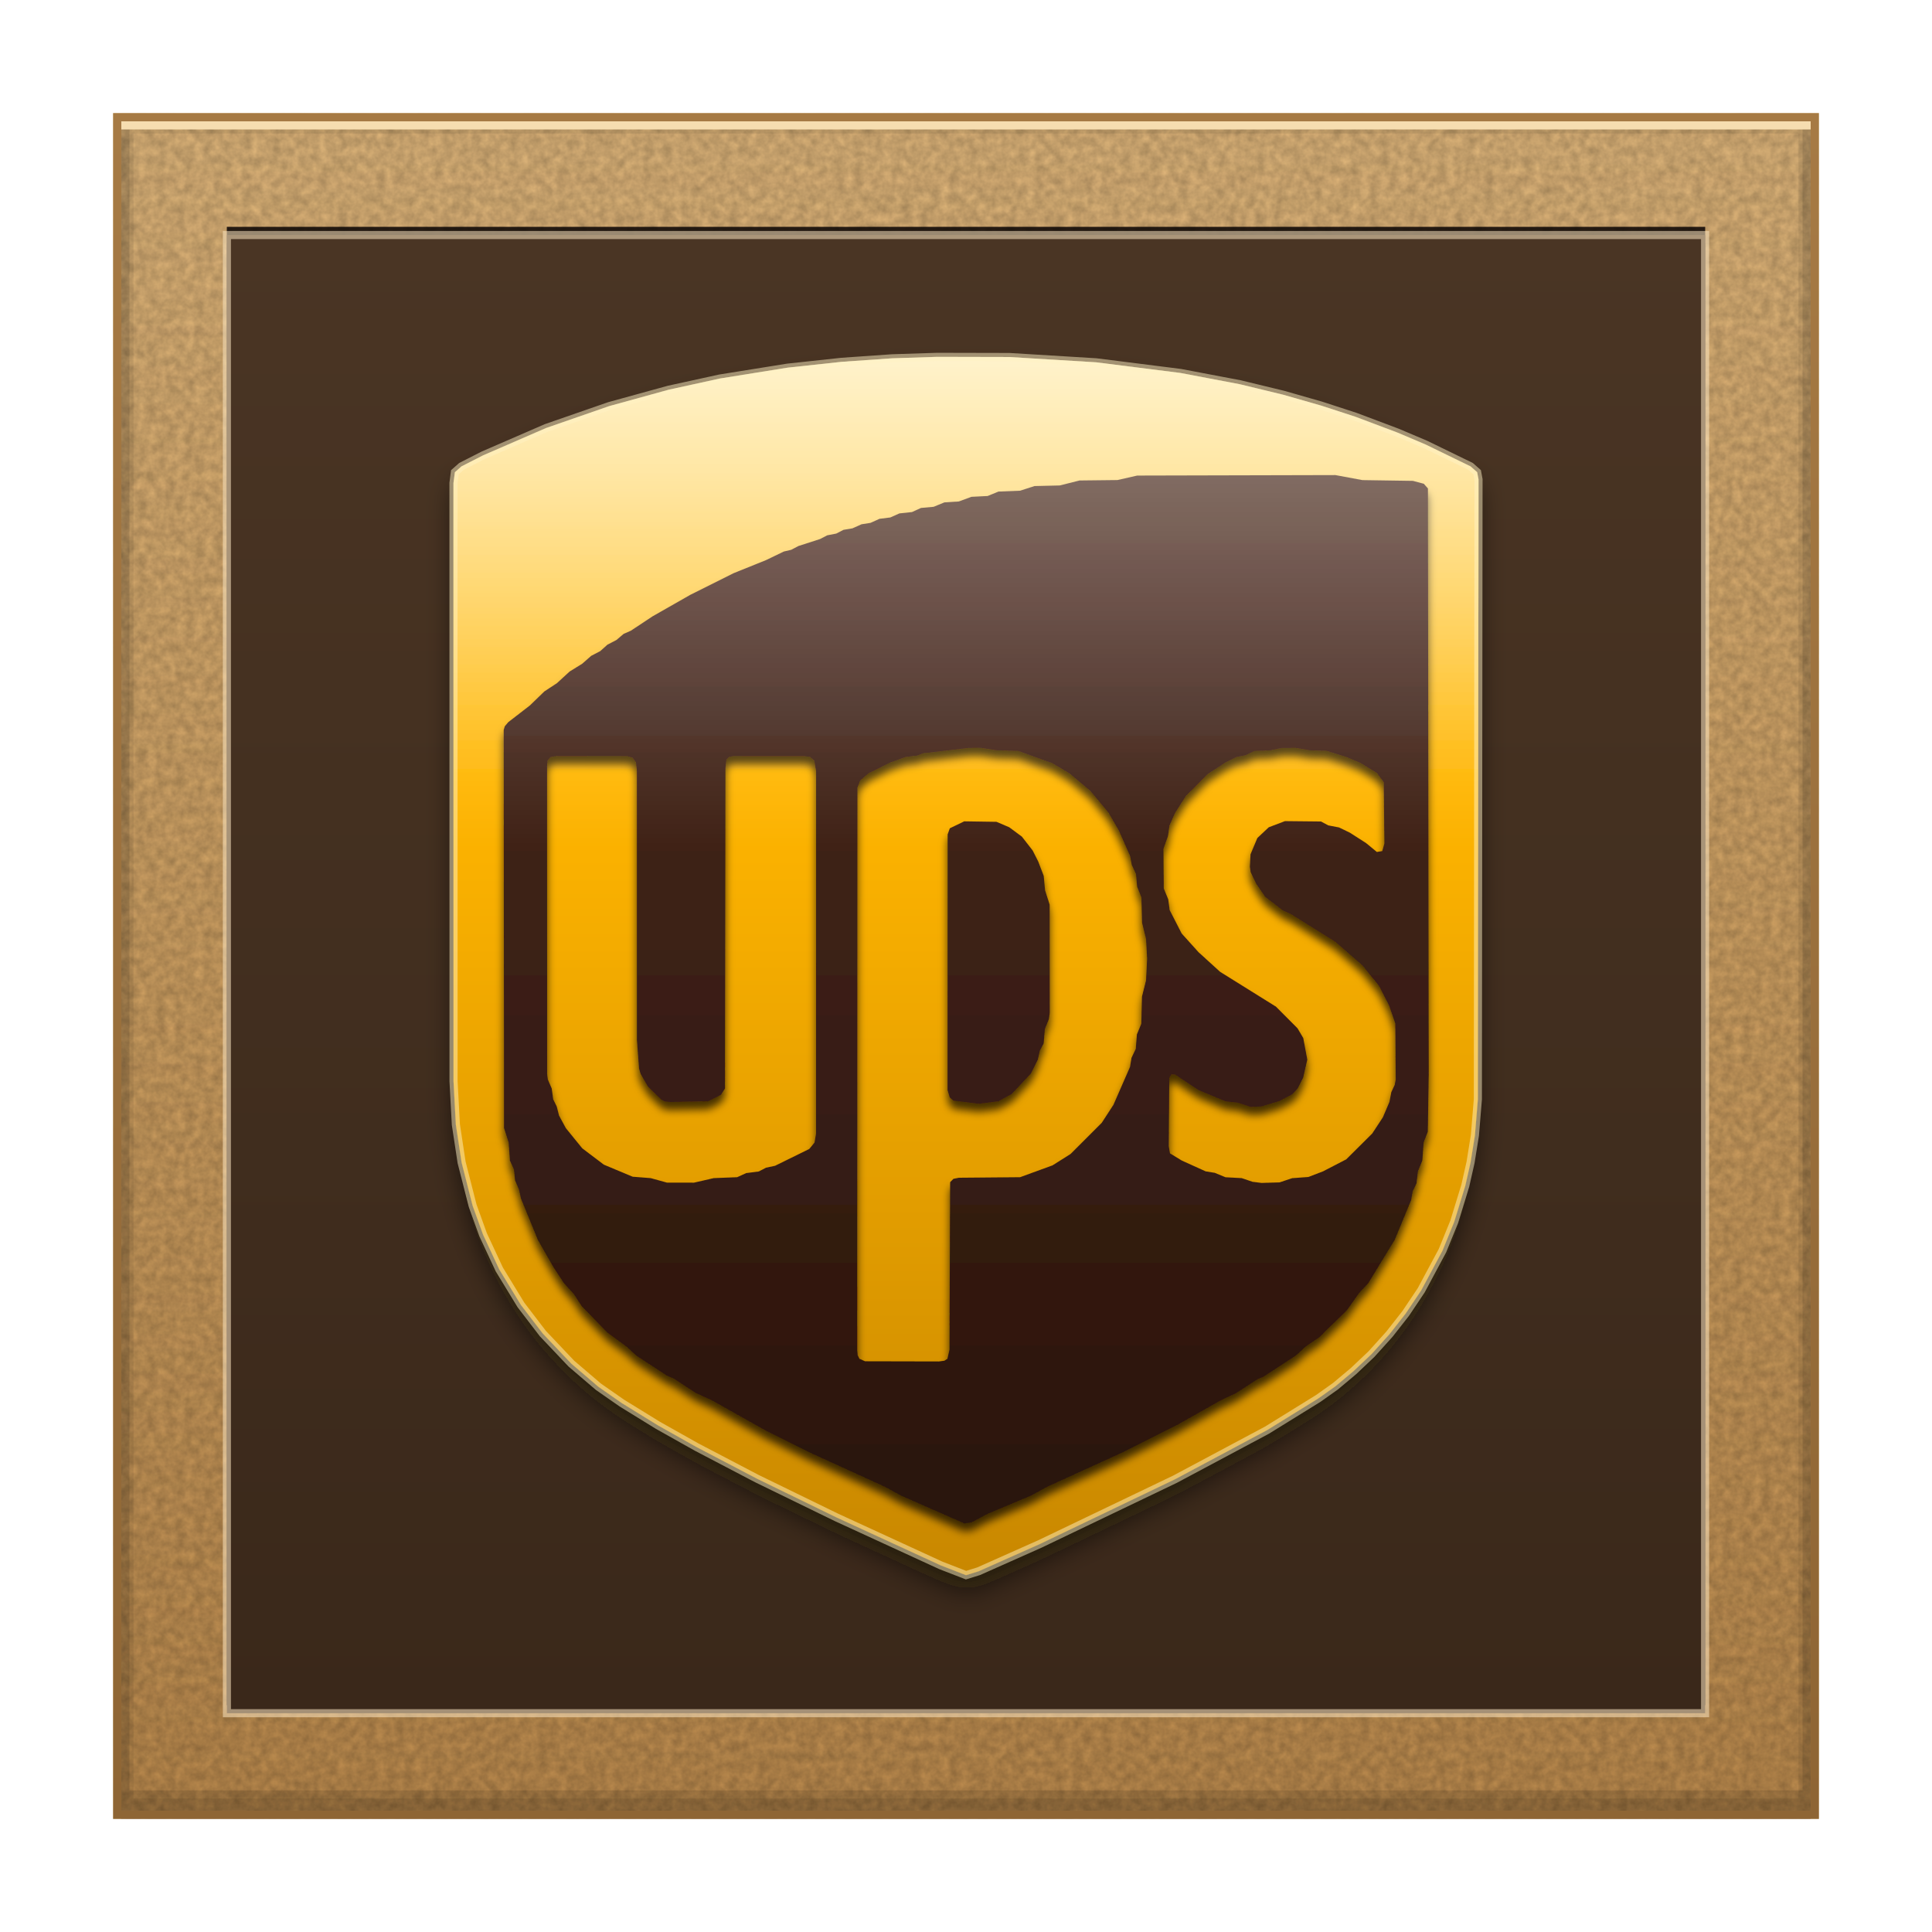
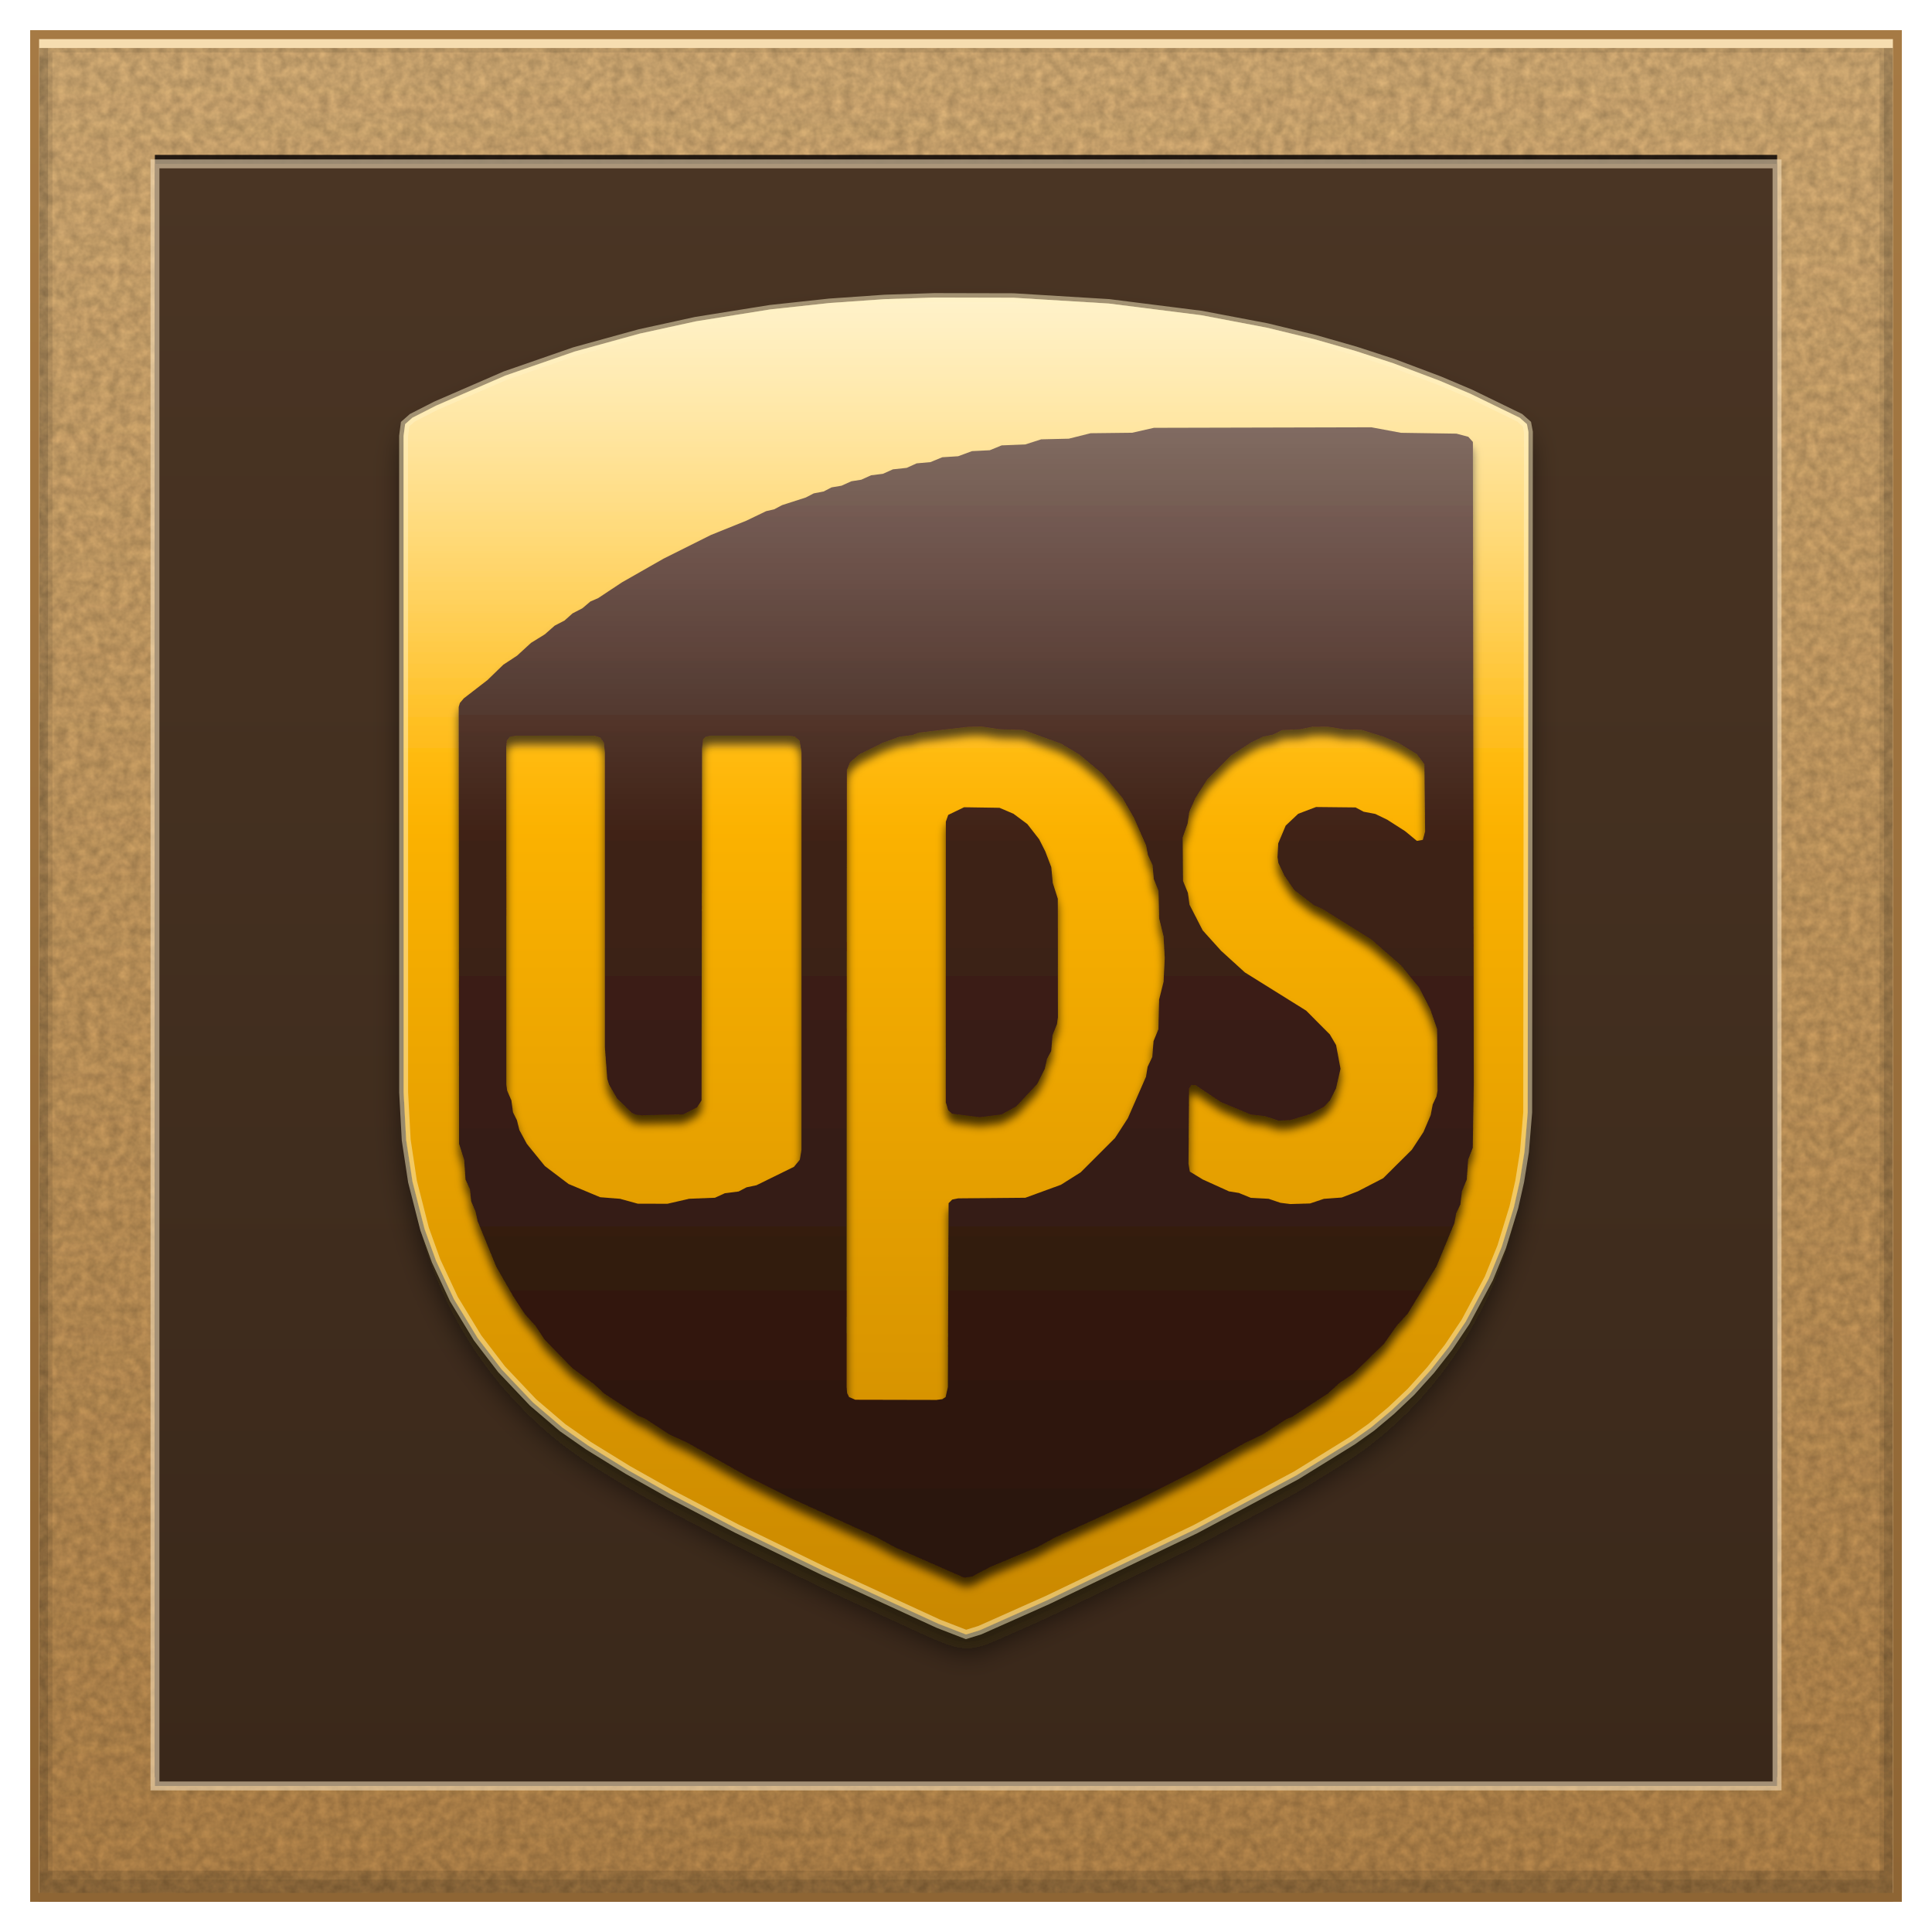
<svg xmlns="http://www.w3.org/2000/svg" width="256" height="256" viewBox="9.062 9.062 237.876 237.876">
-   <defs>
-     <path id="tile" d="M23 23H233V233H23Z" />
-     <clipPath id="tileClip">
-       <use href="#tile" />
-     </clipPath>
-     <path id="outer" d="M211.17 104.16L202.83 104.43L193.50 105.08L183.50 106.16L170.96 108.17L161.50 110.24L150.50 113.27L138.83 117.32L127.17 122.38L123.17 124.42L121.95 125.50L121.69 127.50L121.70 238.17L122.13 246.17L123.19 253.17L125.23 261.17L127.17 266.55L130.17 272.98L134.17 279.54L138.22 284.83L143.50 290.40L148.50 294.67L152.83 297.69L159.50 301.80L166.67 305.83L177.83 311.67L192.50 318.82L211.83 327.71L216.50 329.52L218.83 328.80L230.17 323.75L255.17 311.77L272.17 302.70L281.66 296.83L284.83 294.58L288.17 291.78L291.50 288.63L294.83 284.94L297.83 281.11L300.70 276.83L304.63 269.50L306.80 264.17L308.85 257.50L309.83 253.16L310.63 248.17L311.18 241.50L311.30 126.83L311.05 125.50L309.83 124.42L301.50 120.37L296.31 118.17L288.50 115.23L282.17 113.17L275.18 111.17L267.17 109.23L256.17 107.14L240.57 105.17L224.50 104.19Z" />
-     <path id="brown" d="M248.17 126.12L244.50 126.95L237.50 127.03L233.83 127.95L229.17 128.06L226.50 128.92L222.50 129.08L220.50 129.90L217.50 130.05L215.17 130.91L212.50 131.08L210.50 131.90L208.17 132.11L206.50 132.87L204.17 133.12L202.50 133.87L200.50 134.12L198.83 134.87L197.17 135.13L195.50 135.88L193.83 136.16L192.50 136.85L190.83 137.17L189.50 137.86L185.50 139.15L184.17 139.85L182.80 140.17L179.50 141.76L173.50 144.18L165.50 148.18L158.50 152.17L154.50 154.82L153.17 155.40L151.83 156.54L150.17 157.40L148.83 158.60L147.17 159.46L145.50 160.93L143.17 162.37L140.83 164.52L138.50 166.05L135.83 168.64L131.83 171.73L131.18 172.50L130.98 173.17L131.04 246.83L131.90 249.50L132.13 252.83L132.88 254.50L133.08 256.50L133.83 258.27L134.16 259.83L137.29 267.50L140.15 272.50L142.11 275.50L143.92 277.50L145.46 279.83L150.17 284.66L153.83 287.36L155.50 288.91L161.17 292.62L162.50 293.20L166.50 295.82L169.50 297.19L179.50 302.81L187.50 306.80L201.50 313.18L204.50 314.82L216.17 319.95L217.50 319.77L220.50 318.18L228.50 314.82L231.50 313.18L245.50 306.80L255.50 301.77L263.50 297.25L266.50 295.82L270.50 293.23L271.50 292.83L277.50 288.91L279.41 287.17L281.83 285.53L286.97 280.50L289.17 277.40L290.92 275.50L295.80 267.50L298.83 260.17L299.13 258.50L299.83 257.06L300.09 254.83L300.91 252.83L301.14 249.50L301.92 247.50L302.09 236.83L301.94 128.50L301.17 127.63L299.17 127.10L289.83 126.96L284.83 126.03ZM216.99 176.50L219.17 176.48L222.17 176.93L226.17 177.06L232.50 179.34L235.58 181.17L239.50 184.45L242.87 188.50L244.79 191.83L246.85 196.50L247.17 198.17L247.94 199.83L248.15 202.17L248.95 204.17L249.06 208.83L249.80 211.83L250.00 215.50L249.80 219.50L249.05 222.50L248.93 227.50L248.11 229.50L247.90 232.17L247.11 233.83L246.84 235.50L243.78 242.50L241.62 245.83L235.83 251.62L232.50 253.72L226.50 255.91L215.17 256.01L214.17 256.21L213.56 256.83L213.44 287.83L213.06 289.50L212.50 289.86L211.50 289.99L197.83 289.96L196.78 289.50L196.45 288.83L196.37 287.83L196.41 183.83L196.94 182.50L198.50 181.17L202.50 179.19L205.35 178.17L207.50 177.91L208.50 177.50ZM274.91 176.50L277.50 176.49L280.17 176.95L283.17 177.03L286.83 178.17L289.50 179.29L292.50 181.13L293.77 182.83L293.89 194.17L293.50 195.58L292.50 195.75L290.50 194.10L287.50 192.18L285.50 191.21L283.51 190.83L282.17 190.11L275.50 190.04L272.50 191.18L270.39 193.17L269.13 196.17L269.01 198.50L269.16 199.50L270.17 201.62L271.83 204.04L275.17 206.61L276.50 207.18L284.83 212.38L289.83 216.74L292.89 220.50L294.77 224.17L295.91 227.50L295.99 237.83L295.80 238.83L295.17 240.18L294.83 241.97L293.61 244.83L291.64 247.83L286.83 252.61L282.54 254.83L279.83 255.87L276.83 256.09L274.50 256.87L271.17 256.97L269.50 256.76L267.50 256.08L264.50 255.92L262.50 255.10L260.83 254.83L256.41 252.83L254.23 251.50L254.00 250.17L254.10 237.50L254.50 236.89L255.17 236.92L259.50 239.79L264.50 241.88L266.83 242.14L269.17 242.91L271.17 242.82L274.50 241.81L276.83 240.58L277.85 239.50L278.86 237.50L279.63 234.17L278.88 230.17L277.83 228.38L273.83 224.36L263.50 217.92L259.50 214.28L256.39 210.83L254.17 206.50L253.90 204.50L253.08 202.50L253.02 195.17L253.85 192.83L254.14 190.83L255.18 188.50L257.17 185.38L261.17 181.36L264.50 179.18L266.56 178.17L268.17 177.86L269.83 177.07L272.83 176.94ZM139.65 178.17L140.83 178.00L153.83 178.02L154.83 178.31L155.45 179.17L155.62 180.83L155.62 230.50L156.02 235.83L156.32 236.83L157.68 239.17L160.17 241.59L160.83 241.91L161.83 242.00L168.83 241.86L171.17 240.66L171.91 239.50L172.00 180.17L172.17 178.65L172.65 178.17L173.50 178.01L186.50 178.00L187.64 178.17L188.44 178.83L188.77 180.83L188.76 247.83L188.48 249.50L187.50 250.69L181.17 253.80L179.50 254.15L178.17 254.85L175.83 255.15L174.17 255.91L169.83 256.08L166.17 256.92L161.17 256.91L158.17 256.08L154.83 255.82L149.50 253.59L145.50 250.56L142.47 246.83L141.21 244.50L140.79 242.83L140.13 241.50L139.86 239.50L139.14 237.83L139.01 236.83L139.00 179.83L139.09 178.83ZM216.17 190.08L213.50 191.37L213.10 192.50L213.09 239.83L213.50 241.17L214.17 241.75L218.83 242.33L222.50 241.87L224.97 240.50L228.50 236.73L229.78 234.17L230.15 232.50L230.86 231.17L231.08 228.50L231.83 226.66L231.99 225.50L231.97 205.50L231.12 202.83L230.87 200.17L229.85 197.50L228.83 195.48L226.83 192.91L224.50 191.18L222.14 190.17Z" />
-     <clipPath id="panelClip">
-       <path d="M37 37H219V219H37Z" />
-     </clipPath>
-     <linearGradient id="tan" x1="0" y1="23" x2="0" y2="233" gradientUnits="userSpaceOnUse">
-       <stop offset="0" stop-color="#E2B87C" />
-       <stop offset="0.5" stop-color="#D1A263" />
-       <stop offset="1" stop-color="#BE8C4E" />
-     </linearGradient>
-     <linearGradient id="leather" x1="0" y1="37" x2="0" y2="219" gradientUnits="userSpaceOnUse">
-       <stop offset="0" stop-color="#4A3524" />
-       <stop offset="1" stop-color="#3A281A" />
-     </linearGradient>
-     <linearGradient id="rim" x1="0" y1="23" x2="0" y2="233" gradientUnits="userSpaceOnUse">
-       <stop offset="0" stop-color="#A67A44" />
-       <stop offset="1" stop-color="#8E6534" />
-     </linearGradient>
-     <filter id="grain" x="0" y="0" width="100%" height="100%">
-       <feTurbulence type="fractalNoise" baseFrequency="0.85" numOctaves="3" seed="4" result="n" />
-       <feColorMatrix in="n" type="matrix" values="0 0 0 0 0  0 0 0 0 0  0 0 0 0 0  0 0 0 0.28 0" />
-       <feComposite in2="SourceGraphic" operator="in" />
-     </filter>
-     <linearGradient id="gold" x1="0" y1="0" x2="0" y2="1">
-       <stop offset="0" stop-color="#FFE9A6" />
-       <stop offset="0.35" stop-color="#FFB500" />
-       <stop offset="1" stop-color="#C98800" />
-     </linearGradient>
-     <linearGradient id="brownG" x1="0" y1="0" x2="0" y2="1">
-       <stop offset="0" stop-color="#4A2A1E" />
-       <stop offset="1" stop-color="#2A140C" />
-     </linearGradient>
-     <linearGradient id="gloss" x1="0" y1="0" x2="0" y2="1">
-       <stop offset="0" stop-color="#fff" stop-opacity="0.4" />
-       <stop offset="0.4" stop-color="#fff" stop-opacity="0" />
-     </linearGradient>
-     <clipPath id="oc">
-       <use href="#outer" />
-     </clipPath>
-     <filter id="plate" x="-20%" y="-20%" width="140%" height="140%">
-       <feDropShadow dx="0" dy="3.005" stdDeviation="2.404" flood-color="#140800" flood-opacity="0.6" />
-     </filter>
-     <filter id="bev" x="-10%" y="-10%" width="120%" height="120%">
-       <feDropShadow dx="0" dy="1.502" stdDeviation="0.751" flood-color="#000" flood-opacity="0.7" />
-     </filter>
-   </defs>
-   <use href="#tile" fill="url(#tan)" />
-   <rect x="0" y="0" width="256" height="256" fill="#000" filter="url(#grain)" clip-path="url(#tileClip)" />
-   <g clip-path="url(#tileClip)" fill="none">
-     <use href="#tile" stroke="#000" stroke-opacity="0.08" stroke-width="5" />
-     <use href="#tile" stroke="#000" stroke-opacity="0.12" stroke-width="4" transform="translate(0 -1.5)" />
-     <use href="#tile" stroke="#F6DDB0" stroke-width="2" transform="translate(0 1)" />
-     <use href="#tile" stroke="url(#rim)" stroke-width="2" />
-   </g>
-   <path id="panel" d="M37 37H219V219H37Z" fill="url(#leather)" />
-   <rect x="0" y="0" width="256" height="256" fill="#000" filter="url(#grain)" clip-path="url(#panelClip)" />
-   <g clip-path="url(#panelClip)" fill="none">
-     <use href="#panel" stroke="#000" stroke-opacity="0.45" stroke-width="6" transform="translate(0 2)" />
-   </g>
-   <use href="#panel" fill="none" stroke="#FBE6C0" stroke-opacity="0.55" stroke-width="1" transform="translate(0 1)" />
-   <g transform="translate(128 128) scale(0.6656017) translate(-216.495 -216.84)">
-     <use href="#outer" fill="url(#gold)" filter="url(#plate)" />
-     <use href="#brown" fill="url(#brownG)" fill-rule="evenodd" filter="url(#bev)" />
-     <g clip-path="url(#oc)">
-       <use href="#outer" fill="url(#gloss)" />
+   <g transform="translate(128 128) scale(1.09735) translate(-128 -128)">
+     <defs>
+       <path id="tile" d="M23 23H233V233H23Z" />
+       <clipPath id="tileClip">
+         <use href="#tile" />
+       </clipPath>
+       <path id="outer" d="M211.17 104.16L202.83 104.43L193.50 105.08L183.50 106.16L170.96 108.17L161.50 110.24L150.50 113.27L138.83 117.32L127.17 122.38L123.17 124.42L121.95 125.50L121.69 127.50L121.70 238.17L122.13 246.17L123.19 253.17L125.23 261.17L127.17 266.55L130.17 272.98L134.17 279.54L138.22 284.83L143.50 290.40L148.50 294.67L152.83 297.69L159.50 301.80L166.67 305.83L177.83 311.67L192.50 318.82L211.83 327.71L216.50 329.52L218.83 328.80L230.17 323.75L255.17 311.77L272.17 302.70L281.66 296.83L284.83 294.58L288.17 291.78L291.50 288.63L294.83 284.94L297.83 281.11L300.70 276.83L304.63 269.50L306.80 264.17L308.85 257.50L309.83 253.16L310.63 248.17L311.18 241.50L311.30 126.83L311.05 125.50L309.83 124.42L301.50 120.37L296.31 118.17L288.50 115.23L282.17 113.17L275.18 111.17L267.17 109.23L256.17 107.14L240.57 105.17L224.50 104.19Z" />
+       <path id="brown" d="M248.17 126.12L244.50 126.95L237.50 127.03L233.83 127.95L229.17 128.06L226.50 128.92L222.50 129.08L220.50 129.90L217.50 130.05L215.17 130.91L212.50 131.08L210.50 131.90L208.17 132.11L206.50 132.87L204.17 133.12L202.50 133.87L200.50 134.12L198.83 134.87L197.17 135.13L195.50 135.88L193.83 136.16L192.50 136.85L190.83 137.17L189.50 137.86L185.50 139.15L184.17 139.85L182.80 140.17L179.50 141.76L173.50 144.18L165.50 148.18L158.50 152.17L154.50 154.82L153.17 155.40L151.83 156.54L150.17 157.40L148.83 158.60L147.17 159.46L145.50 160.93L143.17 162.37L140.83 164.52L138.50 166.05L135.83 168.64L131.83 171.73L131.18 172.50L130.98 173.17L131.04 246.83L131.90 249.50L132.13 252.83L132.88 254.50L133.08 256.50L133.83 258.27L134.16 259.83L137.29 267.50L140.15 272.50L142.11 275.50L143.92 277.50L145.46 279.83L150.17 284.66L153.83 287.36L155.50 288.91L161.17 292.62L162.50 293.20L166.50 295.82L169.50 297.19L179.50 302.81L187.50 306.80L201.50 313.18L204.50 314.82L216.17 319.95L217.50 319.77L220.50 318.18L228.50 314.82L231.50 313.18L245.50 306.80L255.50 301.77L263.50 297.25L266.50 295.82L270.50 293.23L271.50 292.83L277.50 288.91L279.41 287.17L281.83 285.53L286.97 280.50L289.17 277.40L290.92 275.50L295.80 267.50L298.83 260.17L299.13 258.50L299.83 257.06L300.09 254.83L300.91 252.83L301.14 249.50L301.92 247.50L302.09 236.83L301.94 128.50L301.17 127.63L299.17 127.10L289.83 126.96L284.83 126.03ZM216.99 176.50L219.17 176.48L222.17 176.93L226.17 177.06L232.50 179.34L235.58 181.17L239.50 184.45L242.87 188.50L244.79 191.83L246.85 196.50L247.17 198.17L247.94 199.83L248.15 202.17L248.95 204.17L249.06 208.83L249.80 211.83L250.00 215.50L249.80 219.50L249.05 222.50L248.93 227.50L248.11 229.50L247.90 232.17L247.11 233.83L246.84 235.50L243.78 242.50L241.62 245.83L235.83 251.62L232.50 253.72L226.50 255.91L215.17 256.01L214.17 256.21L213.56 256.83L213.44 287.83L213.06 289.50L212.50 289.86L211.50 289.99L197.83 289.96L196.78 289.50L196.45 288.83L196.37 287.83L196.41 183.83L196.94 182.50L198.50 181.17L202.50 179.19L205.35 178.17L207.50 177.91L208.50 177.50ZM274.91 176.50L277.50 176.49L280.17 176.95L283.17 177.03L286.83 178.17L289.50 179.29L292.50 181.13L293.77 182.83L293.89 194.17L293.50 195.58L292.50 195.75L290.50 194.10L287.50 192.18L285.50 191.21L283.51 190.83L282.17 190.11L275.50 190.04L272.50 191.18L270.39 193.17L269.13 196.17L269.01 198.50L269.16 199.50L270.17 201.62L271.83 204.04L275.17 206.61L276.50 207.18L284.83 212.38L289.83 216.74L292.89 220.50L294.77 224.17L295.91 227.50L295.99 237.83L295.80 238.83L295.17 240.18L294.83 241.97L293.61 244.83L291.64 247.83L286.83 252.61L282.54 254.83L279.83 255.87L276.83 256.09L274.50 256.87L271.17 256.97L269.50 256.76L267.50 256.08L264.50 255.92L262.50 255.10L260.83 254.83L256.41 252.83L254.23 251.50L254.00 250.17L254.10 237.50L254.50 236.89L255.17 236.92L259.50 239.79L264.50 241.88L266.83 242.14L269.17 242.91L271.17 242.82L274.50 241.81L276.83 240.58L277.85 239.50L278.86 237.50L279.63 234.17L278.88 230.17L277.83 228.38L273.83 224.36L263.50 217.92L259.50 214.28L256.39 210.83L254.17 206.50L253.90 204.50L253.08 202.50L253.02 195.17L253.85 192.83L254.14 190.83L255.18 188.50L257.17 185.38L261.17 181.36L264.50 179.18L266.56 178.17L268.17 177.86L269.83 177.07L272.83 176.94ZM139.65 178.17L140.83 178.00L153.83 178.02L154.83 178.31L155.45 179.17L155.62 180.83L155.62 230.50L156.02 235.83L156.32 236.83L157.68 239.17L160.17 241.59L160.83 241.91L161.83 242.00L168.83 241.86L171.17 240.66L171.91 239.50L172.00 180.17L172.17 178.65L172.65 178.17L173.50 178.01L186.50 178.00L187.64 178.17L188.44 178.83L188.77 180.83L188.76 247.83L188.48 249.50L187.50 250.69L181.17 253.80L179.50 254.15L178.17 254.85L175.83 255.15L174.17 255.91L169.83 256.08L166.17 256.92L161.17 256.91L158.17 256.08L154.83 255.82L149.50 253.59L145.50 250.56L142.47 246.83L141.21 244.50L140.79 242.83L140.13 241.50L139.86 239.50L139.14 237.83L139.01 236.83L139.00 179.83L139.09 178.83ZM216.17 190.08L213.50 191.37L213.10 192.50L213.09 239.83L213.50 241.17L214.17 241.75L218.83 242.33L222.50 241.87L224.97 240.50L228.50 236.73L229.78 234.17L230.15 232.50L230.86 231.17L231.08 228.50L231.83 226.66L231.99 225.50L231.97 205.50L231.12 202.83L230.87 200.17L229.85 197.50L228.83 195.48L226.83 192.91L224.50 191.18L222.14 190.17Z" />
+       <clipPath id="panelClip">
+         <path d="M37 37H219V219H37Z" />
+       </clipPath>
+       <linearGradient id="tan" x1="0" y1="23" x2="0" y2="233" gradientUnits="userSpaceOnUse">
+         <stop offset="0" stop-color="#E2B87C" />
+         <stop offset="0.5" stop-color="#D1A263" />
+         <stop offset="1" stop-color="#BE8C4E" />
+       </linearGradient>
+       <linearGradient id="leather" x1="0" y1="37" x2="0" y2="219" gradientUnits="userSpaceOnUse">
+         <stop offset="0" stop-color="#4A3524" />
+         <stop offset="1" stop-color="#3A281A" />
+       </linearGradient>
+       <linearGradient id="rim" x1="0" y1="23" x2="0" y2="233" gradientUnits="userSpaceOnUse">
+         <stop offset="0" stop-color="#A67A44" />
+         <stop offset="1" stop-color="#8E6534" />
+       </linearGradient>
+       <filter id="grain" x="0" y="0" width="100%" height="100%">
+         <feTurbulence type="fractalNoise" baseFrequency="0.85" numOctaves="3" seed="4" result="n" />
+         <feColorMatrix in="n" type="matrix" values="0 0 0 0 0  0 0 0 0 0  0 0 0 0 0  0 0 0 0.28 0" />
+         <feComposite in2="SourceGraphic" operator="in" />
+       </filter>
+       <linearGradient id="gold" x1="0" y1="0" x2="0" y2="1">
+         <stop offset="0" stop-color="#FFE9A6" />
+         <stop offset="0.35" stop-color="#FFB500" />
+         <stop offset="1" stop-color="#C98800" />
+       </linearGradient>
+       <linearGradient id="brownG" x1="0" y1="0" x2="0" y2="1">
+         <stop offset="0" stop-color="#4A2A1E" />
+         <stop offset="1" stop-color="#2A140C" />
+       </linearGradient>
+       <linearGradient id="gloss" x1="0" y1="0" x2="0" y2="1">
+         <stop offset="0" stop-color="#fff" stop-opacity="0.4" />
+         <stop offset="0.4" stop-color="#fff" stop-opacity="0" />
+       </linearGradient>
+       <clipPath id="oc">
+         <use href="#outer" />
+       </clipPath>
+       <filter id="plate" x="-20%" y="-20%" width="140%" height="140%">
+         <feDropShadow dx="0" dy="3.005" stdDeviation="2.404" flood-color="#140800" flood-opacity="0.6" />
+       </filter>
+       <filter id="bev" x="-10%" y="-10%" width="120%" height="120%">
+         <feDropShadow dx="0" dy="1.502" stdDeviation="0.751" flood-color="#000" flood-opacity="0.7" />
+       </filter>
+     </defs>
+     <use href="#tile" fill="url(#tan)" />
+     <rect x="0" y="0" width="256" height="256" fill="#000" filter="url(#grain)" clip-path="url(#tileClip)" />
+     <g clip-path="url(#tileClip)" fill="none">
+       <use href="#tile" stroke="#000" stroke-opacity="0.08" stroke-width="5" />
+       <use href="#tile" stroke="#000" stroke-opacity="0.12" stroke-width="4" transform="translate(0 -1.5)" />
+       <use href="#tile" stroke="#F6DDB0" stroke-width="2" transform="translate(0 1)" />
+       <use href="#tile" stroke="url(#rim)" stroke-width="2" />
    </g>
-     <use href="#outer" fill="none" stroke="#FFF3C4" stroke-opacity="0.5" stroke-width="1.502" />
+     <path id="panel" d="M37 37H219V219H37Z" fill="url(#leather)" />
+     <rect x="0" y="0" width="256" height="256" fill="#000" filter="url(#grain)" clip-path="url(#panelClip)" />
+     <g clip-path="url(#panelClip)" fill="none">
+       <use href="#panel" stroke="#000" stroke-opacity="0.45" stroke-width="6" transform="translate(0 2)" />
+     </g>
+     <use href="#panel" fill="none" stroke="#FBE6C0" stroke-opacity="0.55" stroke-width="1" transform="translate(0 1)" />
+     <g transform="translate(128 128) scale(0.6656017) translate(-216.495 -216.84)">
+       <use href="#outer" fill="url(#gold)" filter="url(#plate)" />
+       <use href="#brown" fill="url(#brownG)" fill-rule="evenodd" filter="url(#bev)" />
+       <g clip-path="url(#oc)">
+         <use href="#outer" fill="url(#gloss)" />
+       </g>
+       <use href="#outer" fill="none" stroke="#FFF3C4" stroke-opacity="0.5" stroke-width="1.502" />
+     </g>
  </g>
</svg>
